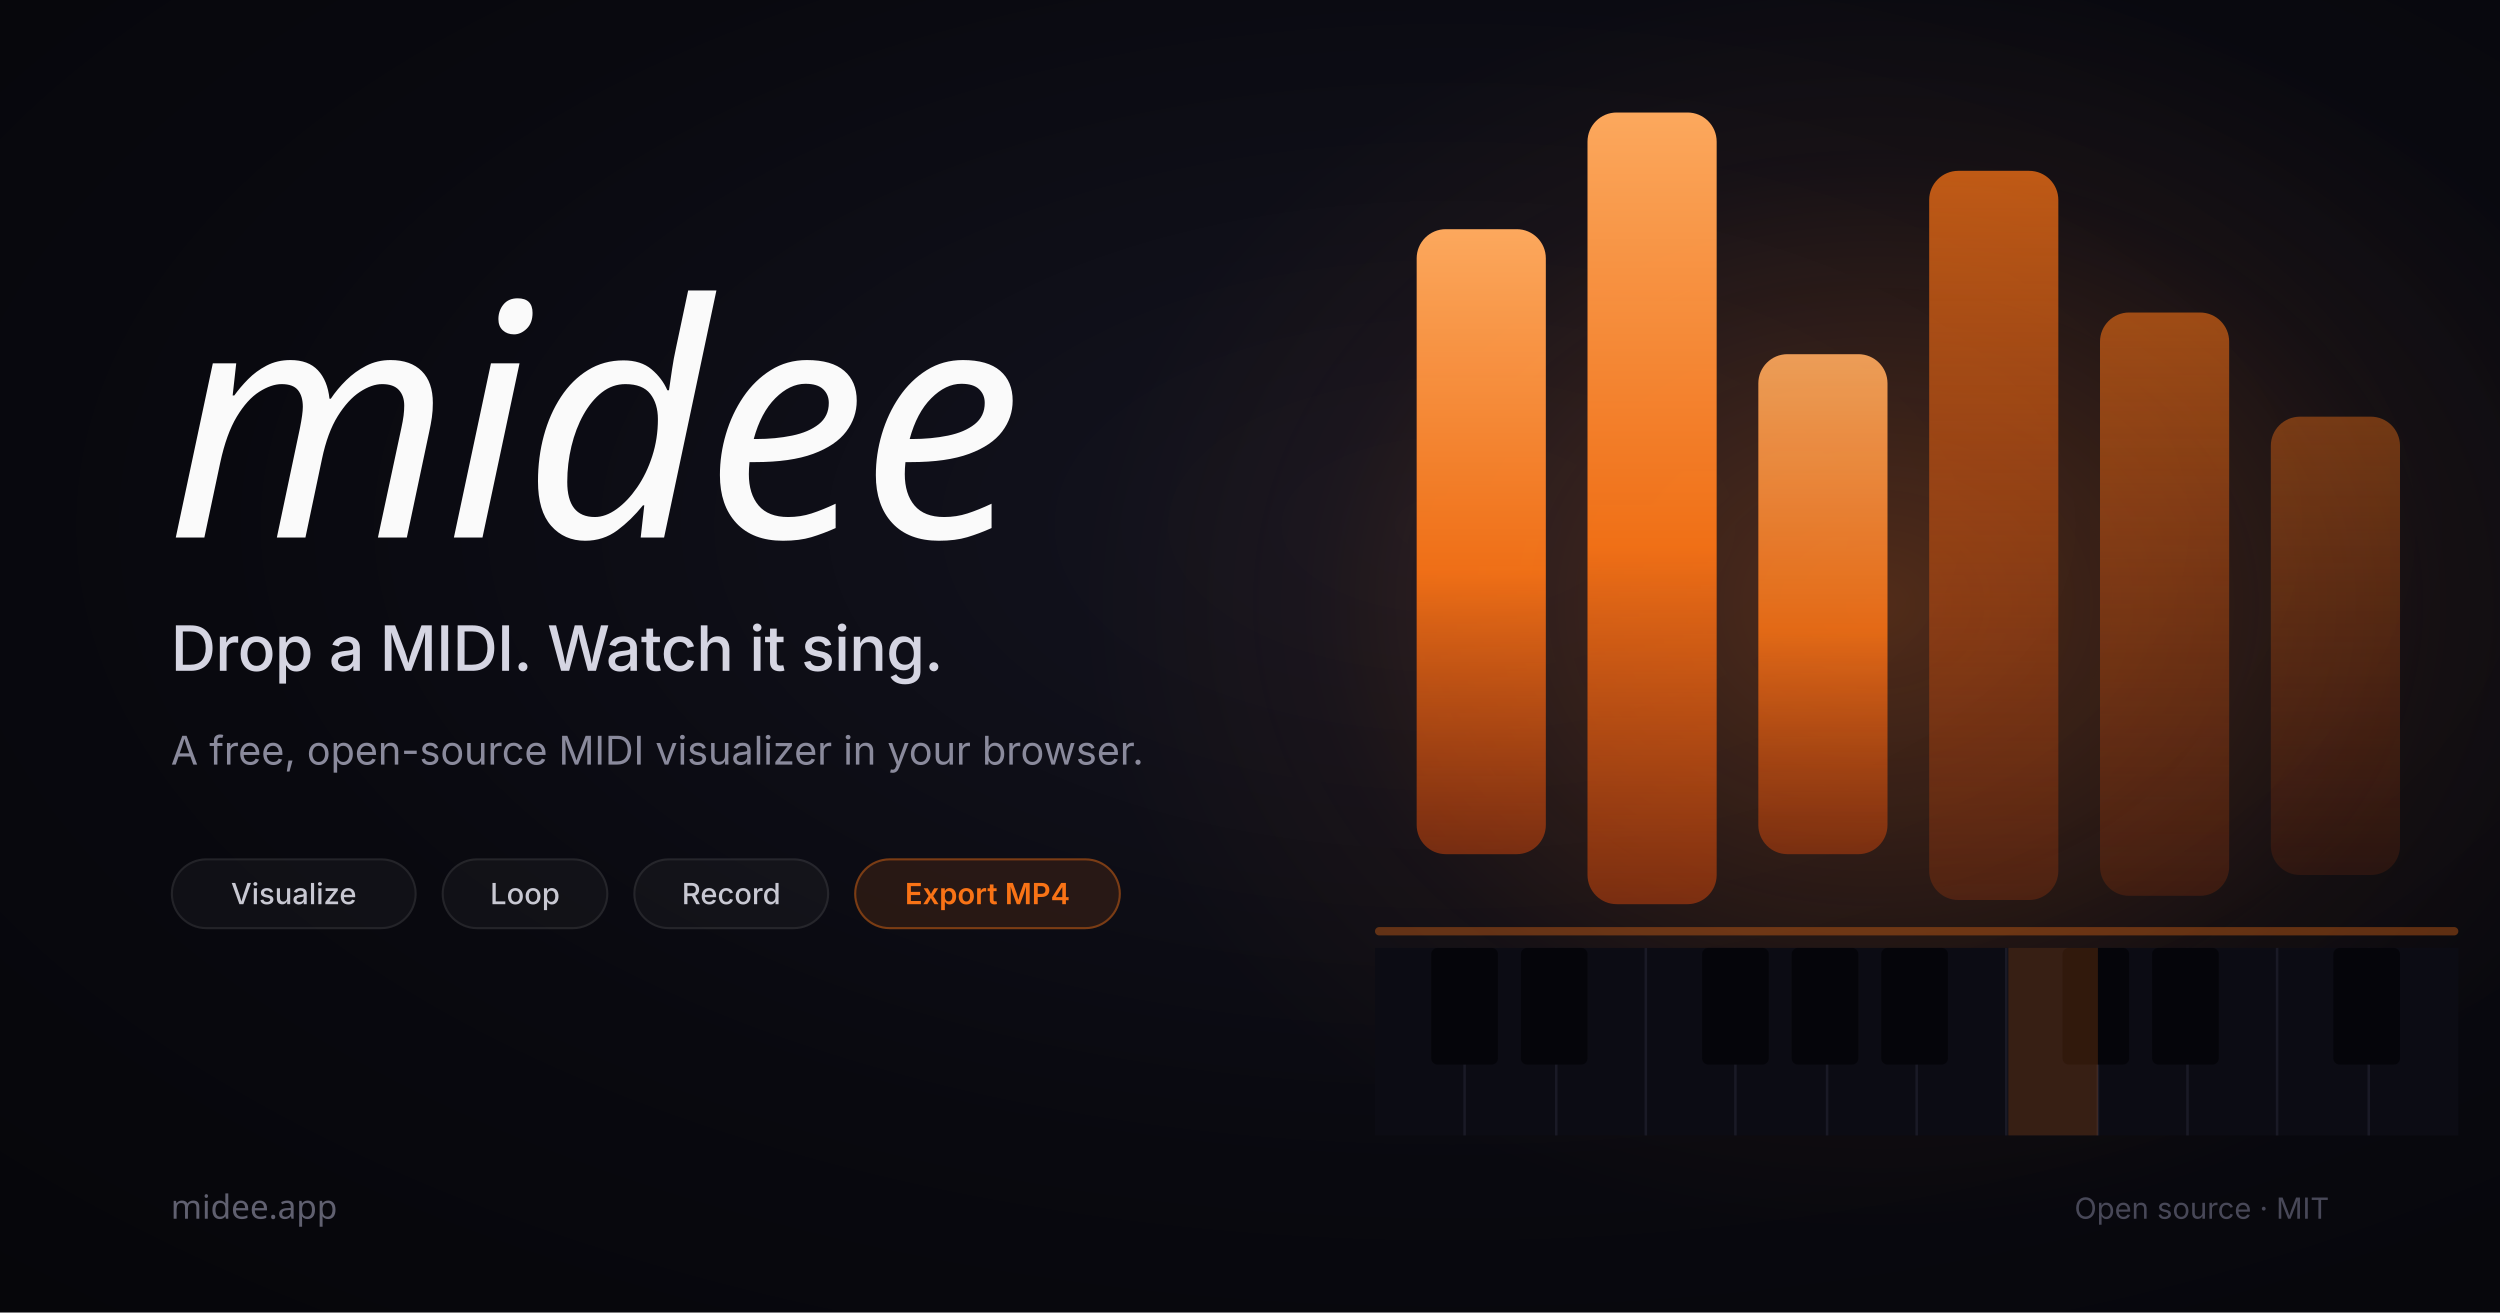
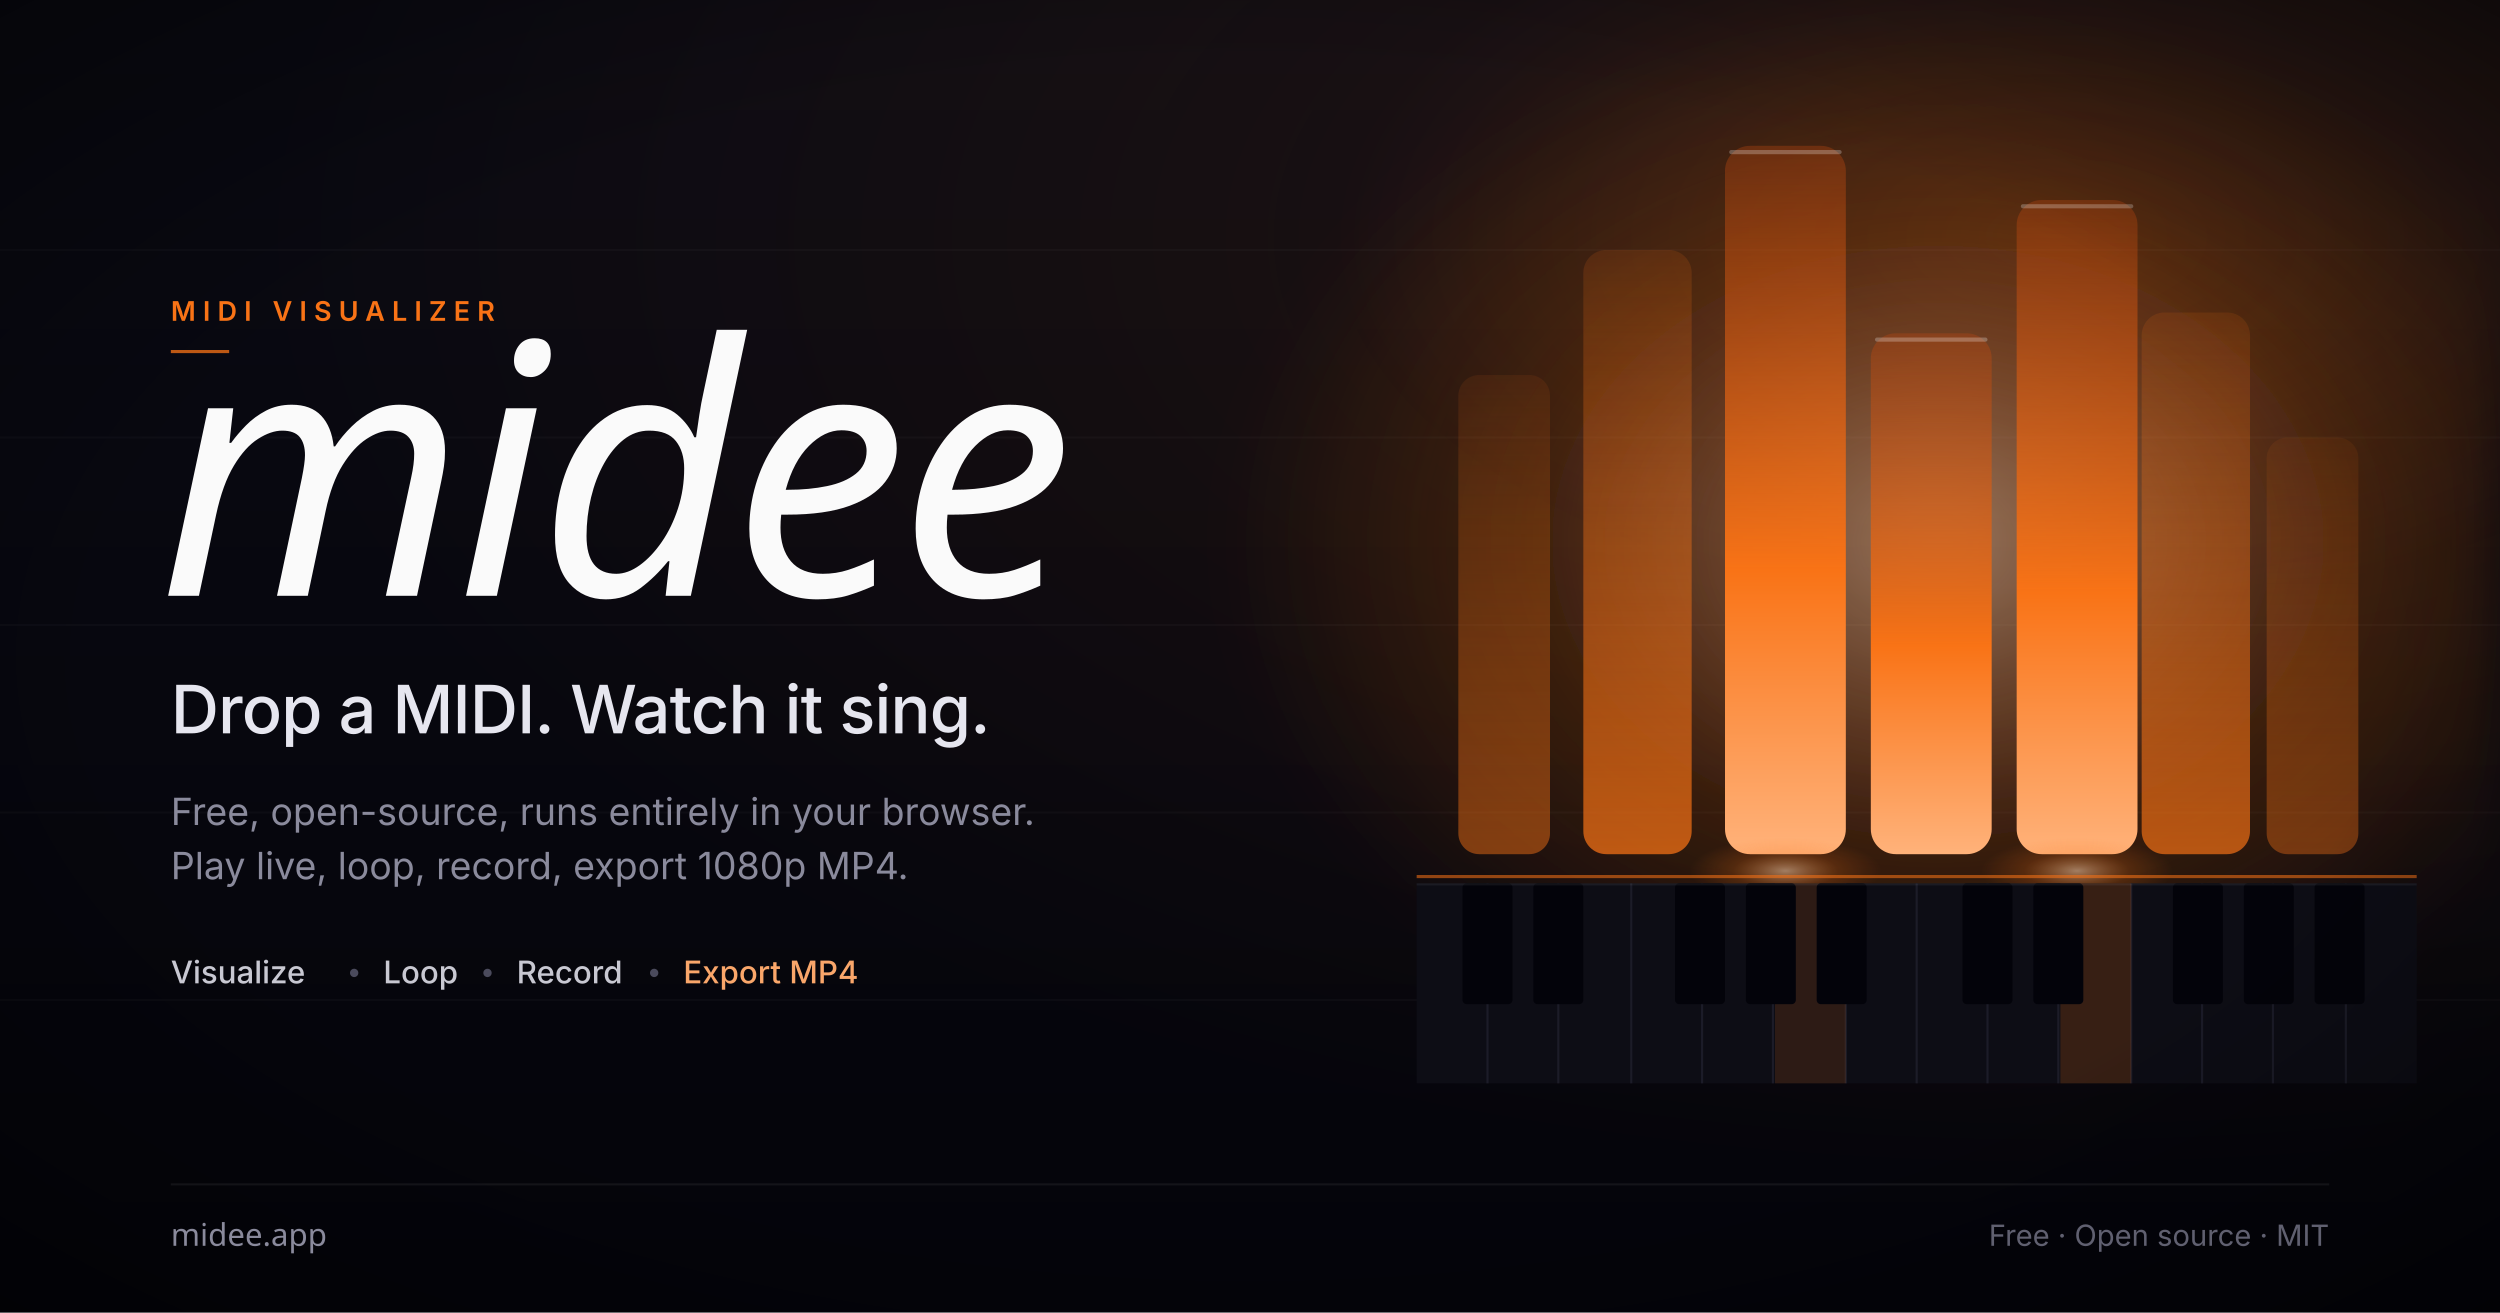
<svg xmlns="http://www.w3.org/2000/svg" width="1200" height="630" viewBox="0 0 1200 630">
  <defs>
-     <radialGradient id="bg" cx="58%" cy="40%" r="90%">
-       <stop offset="0%" stop-color="#141420" />
-       <stop offset="55%" stop-color="#09090f" />
-       <stop offset="100%" stop-color="#050509" />
-     </radialGradient>
-     <linearGradient id="noteBody" x1="0" y1="0" x2="0" y2="1">
-       <stop offset="0%" stop-color="#fca85d" stop-opacity="1" />
-       <stop offset="55%" stop-color="#f97316" stop-opacity="0.95" />
-       <stop offset="100%" stop-color="#c2410c" stop-opacity="0.55" />
+     <linearGradient id="bgBase" x1="0" y1="0" x2="0" y2="1">
+       <stop offset="0%" stop-color="#0a0a13" />
+       <stop offset="100%" stop-color="#04040a" />
    </linearGradient>
-     <linearGradient id="noteSoft" x1="0" y1="0" x2="0" y2="1">
-       <stop offset="0%" stop-color="#f97316" stop-opacity="0.75" />
-       <stop offset="100%" stop-color="#c2410c" stop-opacity="0.25" />
-     </linearGradient>
-     <radialGradient id="accentGlow" cx="50%" cy="50%" r="50%">
-       <stop offset="0%" stop-color="#f97316" stop-opacity="0.28" />
-       <stop offset="70%" stop-color="#f97316" stop-opacity="0.04" />
+     <radialGradient id="bgGlow" cx="82%" cy="18%" r="72%">
+       <stop offset="0%" stop-color="#f97316" stop-opacity="0.22" />
+       <stop offset="40%" stop-color="#f97316" stop-opacity="0.06" />
      <stop offset="100%" stop-color="#f97316" stop-opacity="0" />
    </radialGradient>
+     <radialGradient id="bgVignette" cx="50%" cy="50%" r="75%">
+       <stop offset="60%" stop-color="#000" stop-opacity="0" />
+       <stop offset="100%" stop-color="#000" stop-opacity="0.55" />
+     </radialGradient>
+     <linearGradient id="noteHot" x1="0" y1="1" x2="0" y2="0">
+       <stop offset="0%" stop-color="#ffb27a" />
+       <stop offset="40%" stop-color="#f97316" />
+       <stop offset="100%" stop-color="#b94710" stop-opacity="0.35" />
+     </linearGradient>
+     <linearGradient id="noteCool" x1="0" y1="1" x2="0" y2="0">
+       <stop offset="0%" stop-color="#f97316" stop-opacity="0.85" />
+       <stop offset="100%" stop-color="#f97316" stop-opacity="0.15" />
+     </linearGradient>
+     <radialGradient id="hitGlow" cx="50%" cy="50%" r="50%">
+       <stop offset="0%" stop-color="#ffd0a8" stop-opacity="0.55" />
+       <stop offset="55%" stop-color="#f97316" stop-opacity="0.18" />
+       <stop offset="100%" stop-color="#f97316" stop-opacity="0" />
+     </radialGradient>
+     <filter id="softBlur" x="-20%" y="-20%" width="140%" height="140%">
+       <feGaussianBlur stdDeviation="14" />
+     </filter>
  </defs>
-   <rect width="1200" height="630" fill="url(#bg)" />
-   <ellipse cx="900" cy="290" rx="380" ry="300" fill="url(#accentGlow)" />
+   <rect width="1200" height="630" fill="url(#bgBase)" />
+   <rect width="1200" height="630" fill="url(#bgGlow)" />
+   <g stroke="#ffffff" stroke-opacity="0.025" stroke-width="1">
+     <line x1="0" y1="120" x2="1200" y2="120" />
+     <line x1="0" y1="210" x2="1200" y2="210" />
+     <line x1="0" y1="300" x2="1200" y2="300" />
+     <line x1="0" y1="390" x2="1200" y2="390" />
+     <line x1="0" y1="480" x2="1200" y2="480" />
+   </g>
+   <ellipse cx="930" cy="260" rx="340" ry="260" fill="url(#hitGlow)" filter="url(#softBlur)" />
  <g>
-     <rect x="680" y="110" width="62" height="300" rx="14" fill="url(#noteBody)" />
-     <rect x="762" y="54" width="62" height="380" rx="14" fill="url(#noteBody)" />
-     <rect x="844" y="170" width="62" height="240" rx="14" fill="url(#noteBody)" opacity="0.92" />
-     <rect x="926" y="82" width="62" height="350" rx="14" fill="url(#noteSoft)" />
-     <rect x="1008" y="150" width="62" height="280" rx="14" fill="url(#noteSoft)" opacity="0.78" />
-     <rect x="1090" y="200" width="62" height="220" rx="14" fill="url(#noteSoft)" opacity="0.55" />
-   </g>
-   <rect x="660" y="445" width="520" height="4" rx="2" fill="#f97316" opacity="0.35" />
-   <g transform="translate(660, 455)">
-     <rect x="0" y="0" width="520" height="90" fill="#0c0c14" />
-     <g stroke="#1a1a26" stroke-width="1.2">
-       <line x1="43" y1="0" x2="43" y2="90" />
-       <line x1="87" y1="0" x2="87" y2="90" />
-       <line x1="130" y1="0" x2="130" y2="90" />
-       <line x1="173" y1="0" x2="173" y2="90" />
-       <line x1="217" y1="0" x2="217" y2="90" />
-       <line x1="260" y1="0" x2="260" y2="90" />
-       <line x1="303" y1="0" x2="303" y2="90" />
-       <line x1="347" y1="0" x2="347" y2="90" />
-       <line x1="390" y1="0" x2="390" y2="90" />
-       <line x1="433" y1="0" x2="433" y2="90" />
-       <line x1="477" y1="0" x2="477" y2="90" />
-     </g>
-     <g fill="#05050a">
-       <rect x="27" y="0" width="32" height="56" rx="3" />
-       <rect x="70" y="0" width="32" height="56" rx="3" />
-       <rect x="157" y="0" width="32" height="56" rx="3" />
-       <rect x="200" y="0" width="32" height="56" rx="3" />
-       <rect x="243" y="0" width="32" height="56" rx="3" />
-       <rect x="330" y="0" width="32" height="56" rx="3" />
-       <rect x="373" y="0" width="32" height="56" rx="3" />
-       <rect x="460" y="0" width="32" height="56" rx="3" />
-     </g>
-     <rect x="304" y="0" width="43" height="90" fill="#f97316" opacity="0.18" />
-   </g>
-   <g transform="translate(80, 0)">
-     <text x="0" y="258" font-family="Instrument Serif" font-style="italic" font-weight="400" font-size="156" fill="#fafafa" letter-spacing="-3">midee</text>
-     <text x="2" y="322" font-family="Inter" font-size="30" font-weight="500" fill="#d5d5e2" letter-spacing="-0.3">Drop a MIDI. Watch it sing.</text>
-     <text x="2" y="367" font-family="Inter" font-size="19" font-weight="400" fill="#8a8a9c">A free, open-source MIDI visualizer in your browser.</text>
-     <g transform="translate(2, 412)">
-       <g>
-         <rect x="0" y="0" width="118" height="34" rx="17" fill="#ffffff" fill-opacity="0.035" />
-         <rect x="0.5" y="0.5" width="117" height="33" rx="16.5" fill="none" stroke="#ffffff" stroke-opacity="0.08" stroke-width="1" />
-         <text x="59" y="22" font-family="Inter" font-size="14" font-weight="500" fill="#c8c8d2" text-anchor="middle">Visualize</text>
-       </g>
-       <g transform="translate(130, 0)">
-         <rect x="0" y="0" width="80" height="34" rx="17" fill="#ffffff" fill-opacity="0.035" />
-         <rect x="0.5" y="0.5" width="79" height="33" rx="16.5" fill="none" stroke="#ffffff" stroke-opacity="0.08" stroke-width="1" />
-         <text x="40" y="22" font-family="Inter" font-size="14" font-weight="500" fill="#c8c8d2" text-anchor="middle">Loop</text>
-       </g>
-       <g transform="translate(222, 0)">
-         <rect x="0" y="0" width="94" height="34" rx="17" fill="#ffffff" fill-opacity="0.035" />
-         <rect x="0.5" y="0.5" width="93" height="33" rx="16.5" fill="none" stroke="#ffffff" stroke-opacity="0.08" stroke-width="1" />
-         <text x="47" y="22" font-family="Inter" font-size="14" font-weight="500" fill="#c8c8d2" text-anchor="middle">Record</text>
-       </g>
-       <g transform="translate(328, 0)">
-         <rect x="0" y="0" width="128" height="34" rx="17" fill="#f97316" fill-opacity="0.12" />
-         <rect x="0.5" y="0.5" width="127" height="33" rx="16.5" fill="none" stroke="#f97316" stroke-opacity="0.4" stroke-width="1" />
-         <text x="64" y="22" font-family="Inter" font-size="14" font-weight="600" fill="#f97316" text-anchor="middle">Export MP4</text>
-       </g>
+     <rect x="700" y="180" width="44" height="230" rx="10" fill="url(#noteCool)" opacity="0.55" />
+     <rect x="1088" y="210" width="44" height="200" rx="10" fill="url(#noteCool)" opacity="0.45" />
+     <rect x="760" y="120" width="52" height="290" rx="11" fill="url(#noteCool)" opacity="0.85" />
+     <rect x="1028" y="150" width="52" height="260" rx="11" fill="url(#noteCool)" opacity="0.8" />
+     <rect x="828" y="70" width="58" height="340" rx="12" fill="url(#noteHot)" />
+     <rect x="898" y="160" width="58" height="250" rx="12" fill="url(#noteHot)" />
+     <rect x="968" y="96" width="58" height="314" rx="12" fill="url(#noteHot)" />
+     <g fill="#ffffff" opacity="0.25">
+       <rect x="830" y="72" width="54" height="2" rx="1" />
+       <rect x="900" y="162" width="54" height="2" rx="1" />
+       <rect x="970" y="98" width="54" height="2" rx="1" />
    </g>
  </g>
-   <text x="82" y="585" font-family="JetBrains Mono" font-size="16" font-weight="400" fill="#606070">midee.app</text>
-   <text x="1118" y="585" font-family="Inter" font-size="14" font-weight="400" fill="#484858" text-anchor="end">Open source · MIT</text>
+   <g>
+     <ellipse cx="857" cy="418" rx="46" ry="16" fill="url(#hitGlow)" />
+     <ellipse cx="997" cy="418" rx="46" ry="16" fill="url(#hitGlow)" />
+   </g>
+   <rect x="680" y="420" width="480" height="1.5" fill="#f97316" opacity="0.55" />
+   <g transform="translate(680, 424)">
+     <rect x="0" y="0" width="480" height="96" fill="#0a0a12" />
+     <rect x="0" y="0" width="480" height="96" fill="#ffffff" fill-opacity="0.015" />
+     <g stroke="#1c1c28" stroke-width="1">
+       <line x1="34" y1="0" x2="34" y2="96" />
+       <line x1="68" y1="0" x2="68" y2="96" />
+       <line x1="103" y1="0" x2="103" y2="96" />
+       <line x1="137" y1="0" x2="137" y2="96" />
+       <line x1="171" y1="0" x2="171" y2="96" />
+       <line x1="206" y1="0" x2="206" y2="96" />
+       <line x1="240" y1="0" x2="240" y2="96" />
+       <line x1="274" y1="0" x2="274" y2="96" />
+       <line x1="308" y1="0" x2="308" y2="96" />
+       <line x1="343" y1="0" x2="343" y2="96" />
+       <line x1="377" y1="0" x2="377" y2="96" />
+       <line x1="411" y1="0" x2="411" y2="96" />
+       <line x1="446" y1="0" x2="446" y2="96" />
+     </g>
+     <rect x="172" y="0" width="34" height="96" fill="#f97316" fill-opacity="0.14" />
+     <rect x="309" y="0" width="34" height="96" fill="#f97316" fill-opacity="0.18" />
+     <g fill="#03030a">
+       <rect x="22" y="0" width="24" height="58" rx="2" />
+       <rect x="56" y="0" width="24" height="58" rx="2" />
+       <rect x="124" y="0" width="24" height="58" rx="2" />
+       <rect x="158" y="0" width="24" height="58" rx="2" />
+       <rect x="192" y="0" width="24" height="58" rx="2" />
+       <rect x="262" y="0" width="24" height="58" rx="2" />
+       <rect x="296" y="0" width="24" height="58" rx="2" />
+       <rect x="363" y="0" width="24" height="58" rx="2" />
+       <rect x="397" y="0" width="24" height="58" rx="2" />
+       <rect x="431" y="0" width="24" height="58" rx="2" />
+     </g>
+     <rect x="0" y="0" width="480" height="1" fill="#ffffff" opacity="0.06" />
+   </g>
+   <rect width="1200" height="630" fill="url(#bgVignette)" pointer-events="none" />
+   <g transform="translate(82, 0)">
+     <text x="0" y="154" font-family="Inter" font-size="13" font-weight="600" fill="#f97316" letter-spacing="3.4">MIDI VISUALIZER</text>
+     <rect x="0" y="168" width="28" height="1.5" fill="#f97316" opacity="0.75" />
+     <text x="-6" y="286" font-family="Instrument Serif" font-style="italic" font-weight="400" font-size="168" fill="#fafafa" letter-spacing="-4">midee</text>
+     <text x="0" y="352" font-family="Inter" font-size="32" font-weight="500" fill="#e6e6ef" letter-spacing="-0.4">Drop a MIDI. Watch it sing.</text>
+     <text x="0" y="396" font-family="Inter" font-size="18" font-weight="400" fill="#8a8a9c">Free, open-source, runs entirely in your browser.</text>
+     <text x="0" y="422" font-family="Inter" font-size="18" font-weight="400" fill="#8a8a9c">Play live, loop, record, export 1080p MP4.</text>
+     <g transform="translate(0, 472)" font-family="Inter" font-size="15" font-weight="500" fill="#c8c8d2">
+       <text x="0" y="0">Visualize</text>
+       <circle cx="88" cy="-5" r="2" fill="#4a4a5c" />
+       <text x="102" y="0">Loop</text>
+       <circle cx="152" cy="-5" r="2" fill="#4a4a5c" />
+       <text x="166" y="0">Record</text>
+       <circle cx="232" cy="-5" r="2" fill="#4a4a5c" />
+       <text x="246" y="0" fill="#f9a66a">Export MP4</text>
+     </g>
+   </g>
+   <rect x="82" y="568" width="1036" height="1" fill="#ffffff" opacity="0.06" />
+   <text x="82" y="598" font-family="JetBrains Mono" font-size="15" font-weight="400" fill="#8a8a9c">midee.app</text>
+   <text x="1118" y="598" font-family="Inter" font-size="14" font-weight="400" fill="#606070" text-anchor="end">Free · Open source · MIT</text>
</svg>
